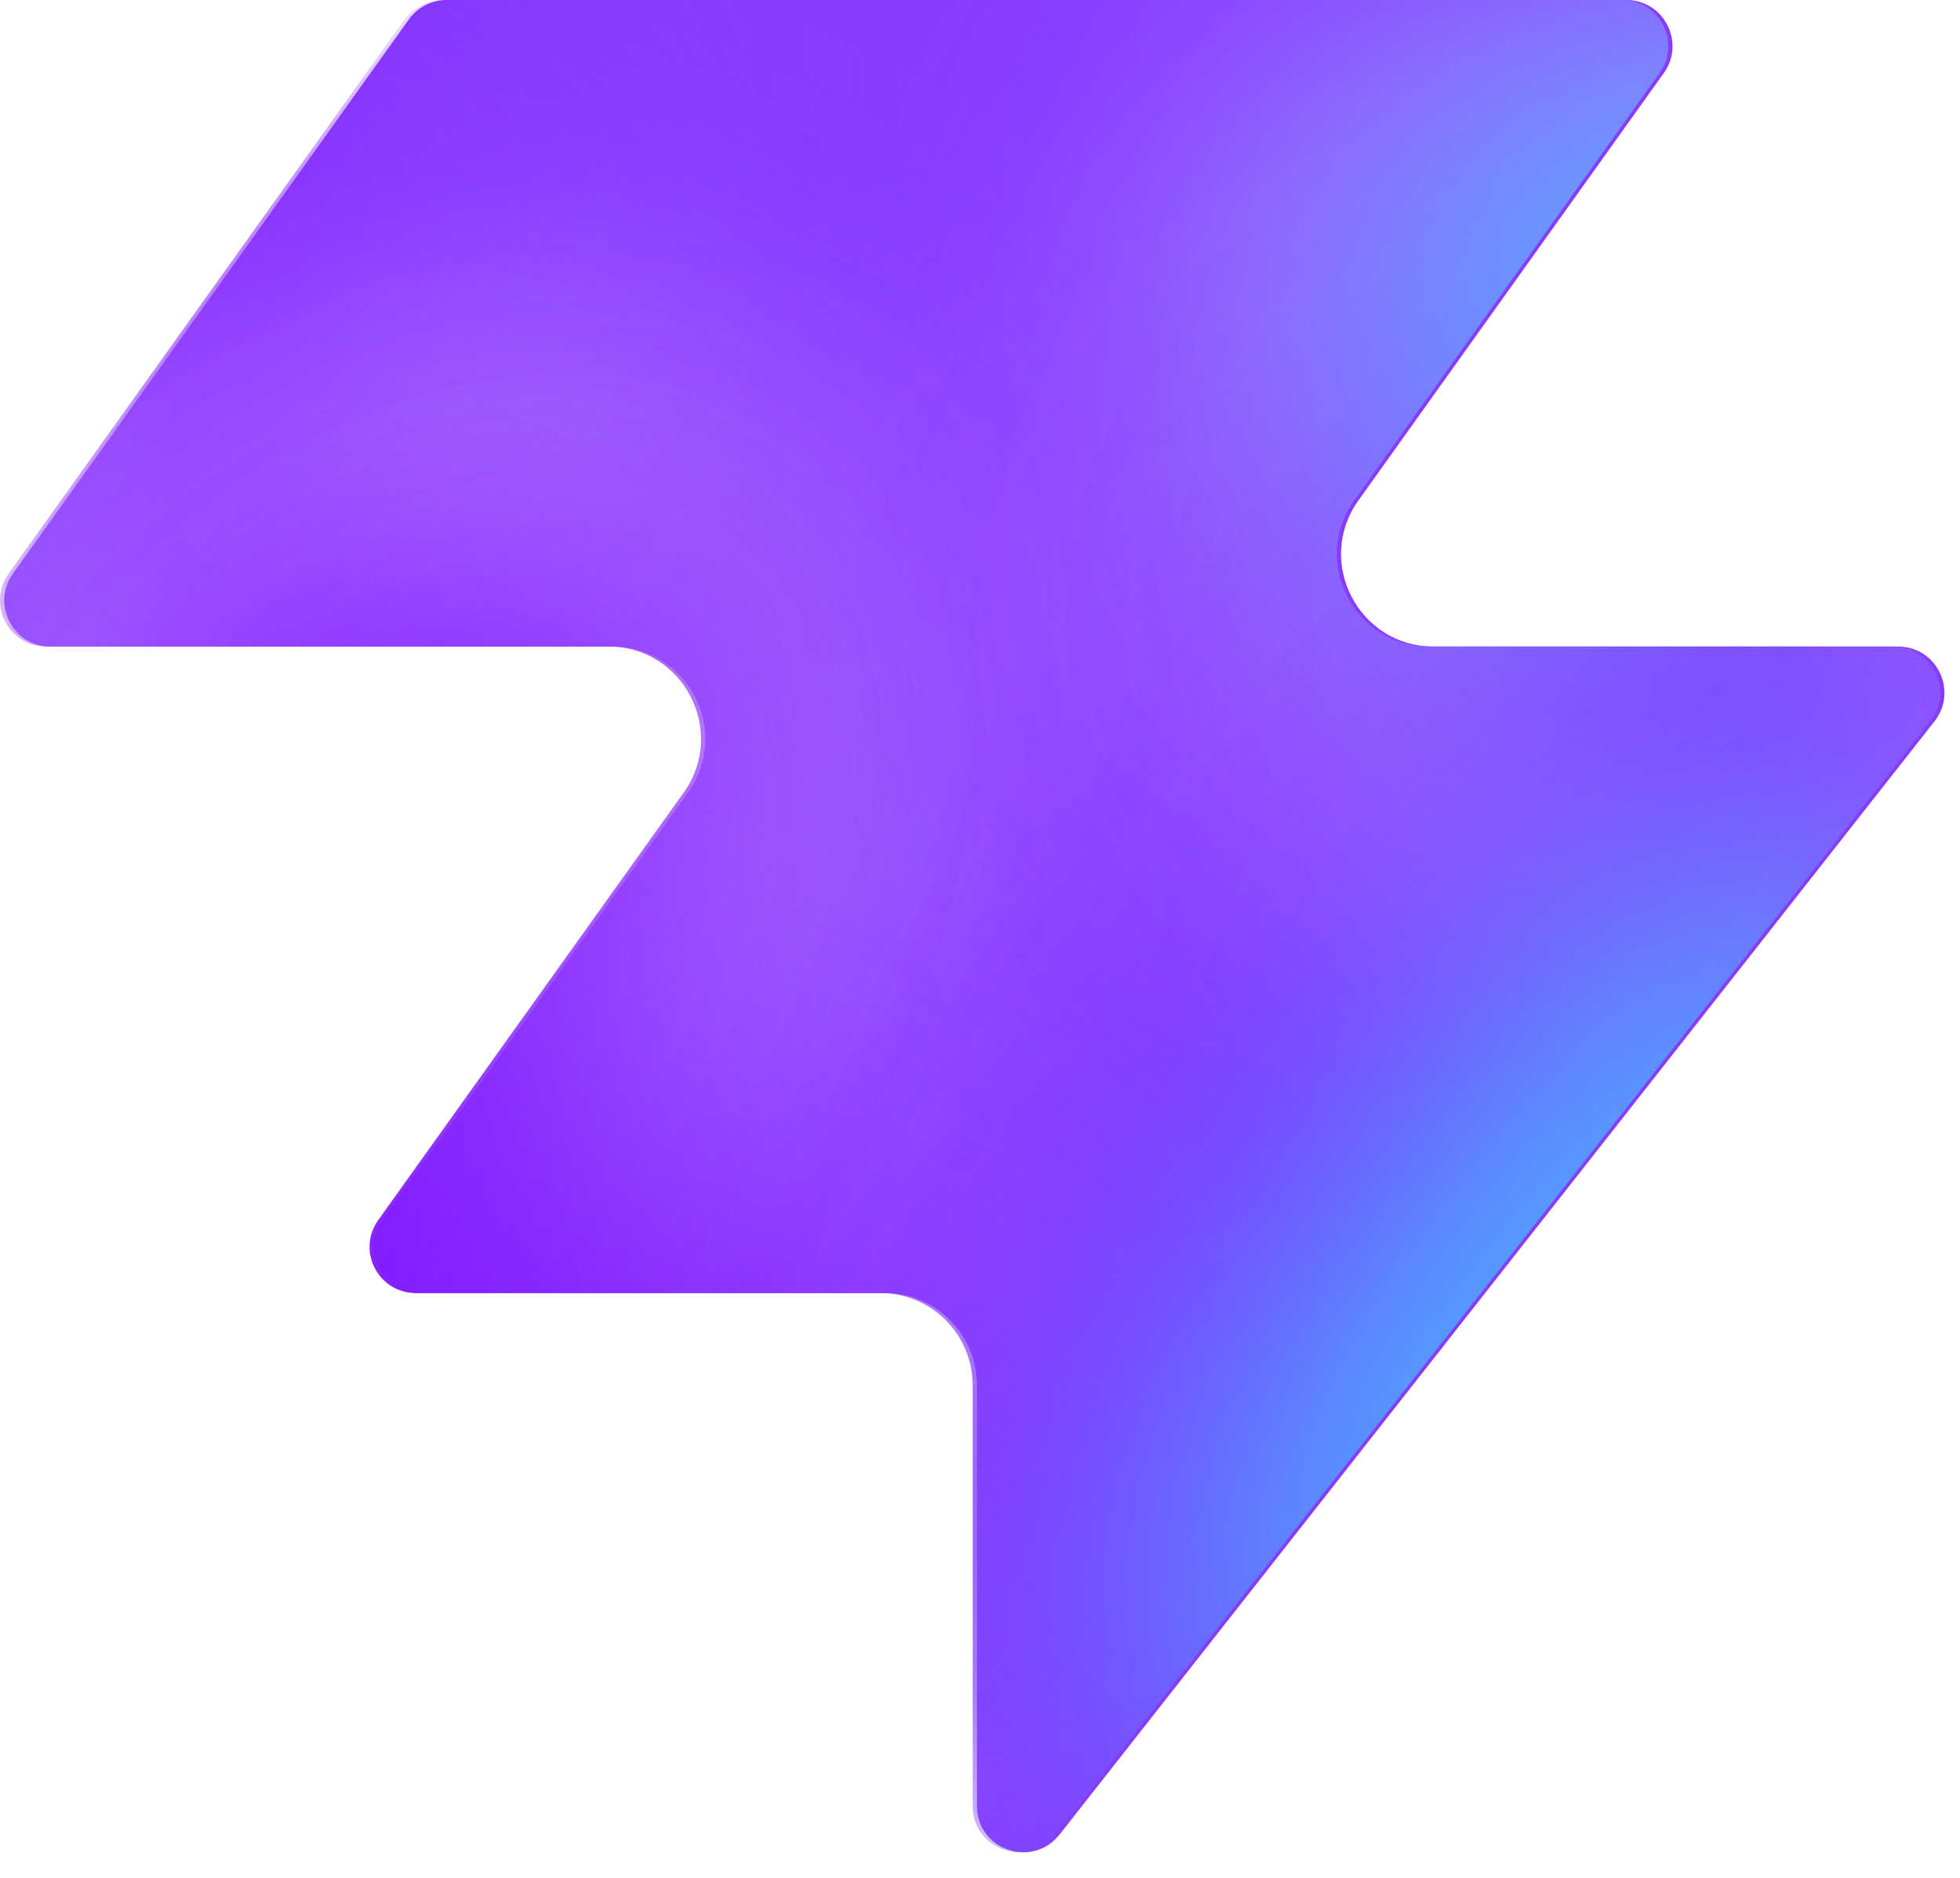
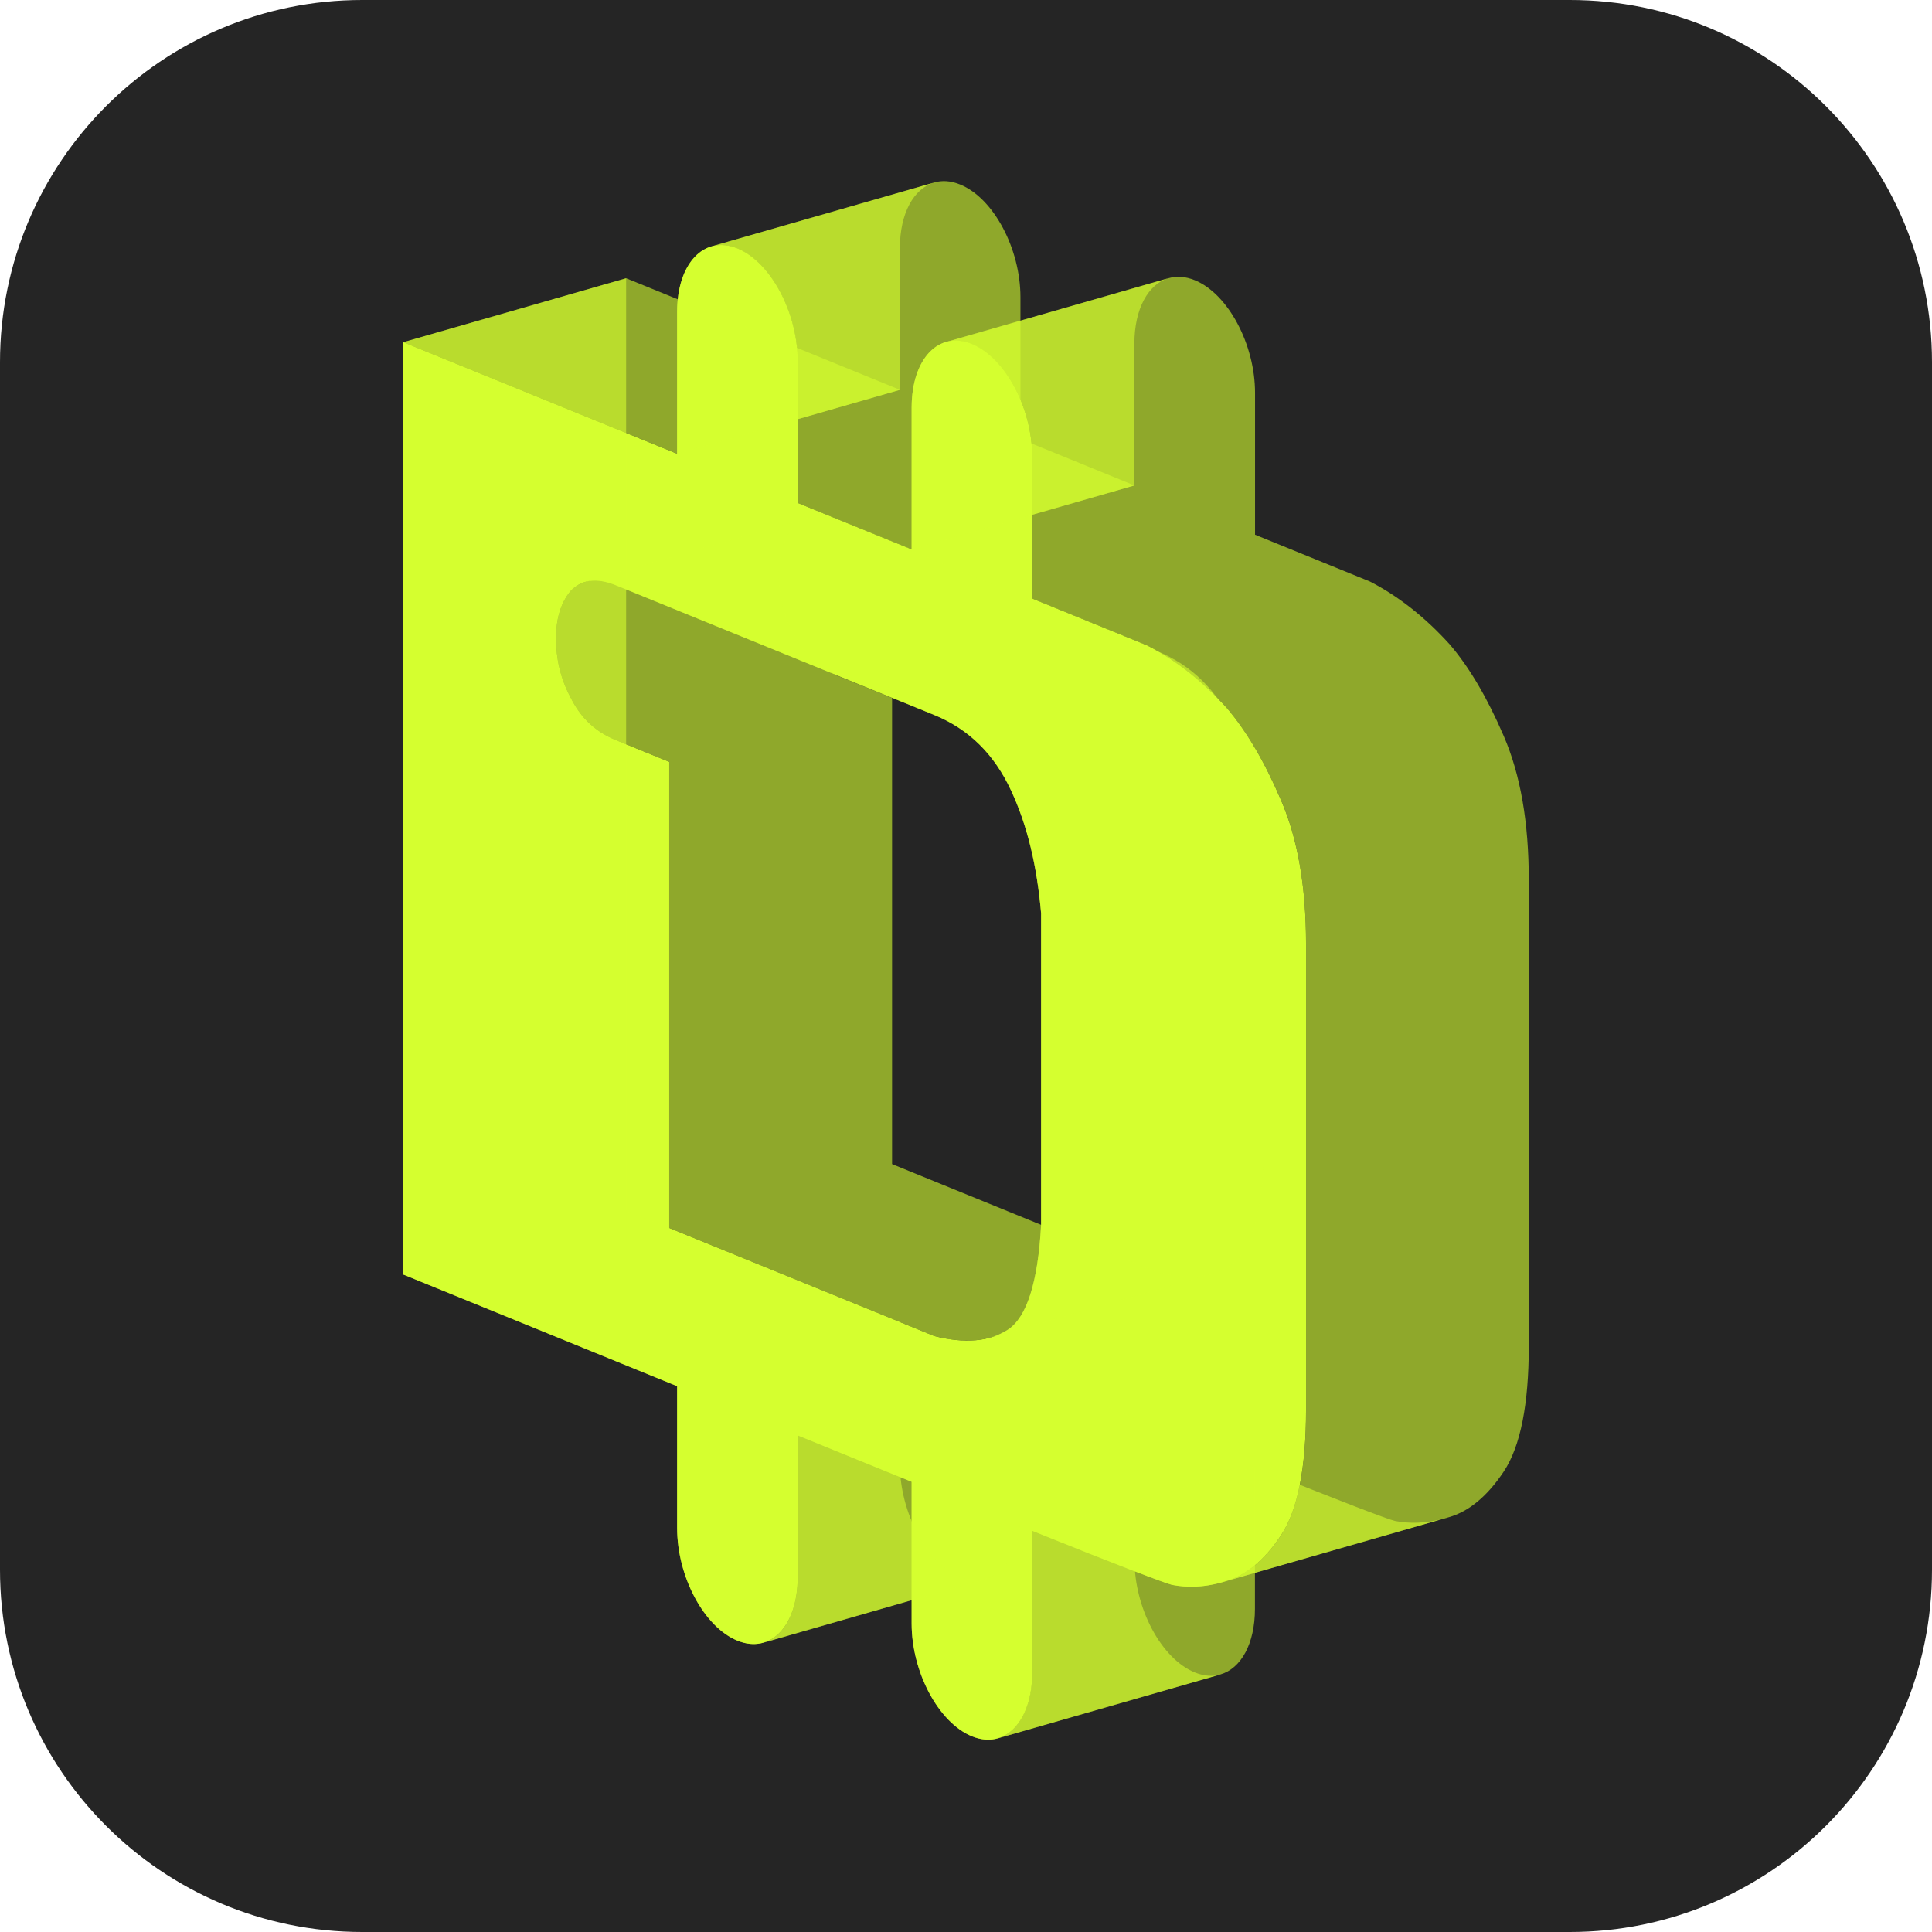
- <svg xmlns="http://www.w3.org/2000/svg" width="48" height="46" fill="none" viewBox="0 0 48 46">
-   <path fill="#863bff" d="M25.946 44.938c-.664.845-2.021.375-2.021-.698V33.937a2.26 2.26 0 0 0-2.262-2.262H10.287c-.92 0-1.456-1.04-.92-1.788l7.48-10.471c1.07-1.497 0-3.578-1.842-3.578H1.237c-.92 0-1.456-1.04-.92-1.788L10.013.474c.214-.297.556-.474.92-.474h28.894c.92 0 1.456 1.04.92 1.788l-7.48 10.471c-1.07 1.498 0 3.579 1.842 3.579h11.377c.943 0 1.473 1.088.89 1.83L25.947 44.94z" style="fill:#863bff;fill:color(display-p3 .525 .23 1);fill-opacity:1" />
-   <mask id="a" width="48" height="46" x="0" y="0" maskUnits="userSpaceOnUse" style="mask-type:alpha">
-     <path fill="#000" d="M25.842 44.938c-.664.844-2.021.375-2.021-.698V33.937a2.26 2.26 0 0 0-2.262-2.262H10.183c-.92 0-1.456-1.04-.92-1.788l7.48-10.471c1.07-1.498 0-3.579-1.842-3.579H1.133c-.92 0-1.456-1.04-.92-1.787L9.91.473c.214-.297.556-.474.92-.474h28.894c.92 0 1.456 1.04.92 1.788l-7.48 10.471c-1.07 1.498 0 3.578 1.842 3.578h11.377c.943 0 1.473 1.088.89 1.832L25.843 44.94z" style="fill:#000;fill-opacity:1" />
-   </mask>
-   <g mask="url(#a)">
-     <g filter="url(#b)">
-       <ellipse cx="5.508" cy="14.704" fill="#ede6ff" rx="5.508" ry="14.704" style="fill:#ede6ff;fill:color(display-p3 .927 .903 1);fill-opacity:1" transform="matrix(.00324 1 1 -.00324 -4.47 31.516)" />
-     </g>
-     <g filter="url(#c)">
-       <ellipse cx="10.399" cy="29.851" fill="#ede6ff" rx="10.399" ry="29.851" style="fill:#ede6ff;fill:color(display-p3 .927 .903 1);fill-opacity:1" transform="matrix(.00324 1 1 -.00324 -39.328 7.883)" />
-     </g>
-     <g filter="url(#d)">
-       <ellipse cx="5.508" cy="30.487" fill="#7e14ff" rx="5.508" ry="30.487" style="fill:#7e14ff;fill:color(display-p3 .492 .077 1);fill-opacity:1" transform="rotate(89.814 -25.913 -14.639)scale(1 -1)" />
-     </g>
-     <g filter="url(#e)">
-       <ellipse cx="5.508" cy="30.599" fill="#7e14ff" rx="5.508" ry="30.599" style="fill:#7e14ff;fill:color(display-p3 .492 .077 1);fill-opacity:1" transform="rotate(89.814 -32.644 -3.334)scale(1 -1)" />
-     </g>
-     <g filter="url(#f)">
-       <ellipse cx="5.508" cy="30.599" fill="#7e14ff" rx="5.508" ry="30.599" style="fill:#7e14ff;fill:color(display-p3 .492 .077 1);fill-opacity:1" transform="matrix(.00324 1 1 -.00324 -34.34 30.47)" />
-     </g>
-     <g filter="url(#g)">
-       <ellipse cx="14.072" cy="22.078" fill="#ede6ff" rx="14.072" ry="22.078" style="fill:#ede6ff;fill:color(display-p3 .927 .903 1);fill-opacity:1" transform="rotate(93.35 24.506 48.493)scale(-1 1)" />
-     </g>
-     <g filter="url(#h)">
-       <ellipse cx="3.47" cy="21.501" fill="#7e14ff" rx="3.47" ry="21.501" style="fill:#7e14ff;fill:color(display-p3 .492 .077 1);fill-opacity:1" transform="rotate(89.009 28.708 47.59)scale(-1 1)" />
-     </g>
-     <g filter="url(#i)">
-       <ellipse cx="3.47" cy="21.501" fill="#7e14ff" rx="3.47" ry="21.501" style="fill:#7e14ff;fill:color(display-p3 .492 .077 1);fill-opacity:1" transform="rotate(89.009 28.708 47.59)scale(-1 1)" />
-     </g>
-     <g filter="url(#j)">
-       <ellipse cx=".387" cy="8.972" fill="#7e14ff" rx="4.407" ry="29.108" style="fill:#7e14ff;fill:color(display-p3 .492 .077 1);fill-opacity:1" transform="rotate(39.51 .387 8.972)" />
-     </g>
-     <g filter="url(#k)">
-       <ellipse cx="47.523" cy="-6.092" fill="#7e14ff" rx="4.407" ry="29.108" style="fill:#7e14ff;fill:color(display-p3 .492 .077 1);fill-opacity:1" transform="rotate(37.892 47.523 -6.092)" />
-     </g>
-     <g filter="url(#l)">
-       <ellipse cx="41.412" cy="6.333" fill="#47bfff" rx="5.971" ry="9.665" style="fill:#47bfff;fill:color(display-p3 .28 .748 1);fill-opacity:1" transform="rotate(37.892 41.412 6.333)" />
-     </g>
-     <g filter="url(#m)">
-       <ellipse cx="-1.879" cy="38.332" fill="#7e14ff" rx="4.407" ry="29.108" style="fill:#7e14ff;fill:color(display-p3 .492 .077 1);fill-opacity:1" transform="rotate(37.892 -1.88 38.332)" />
-     </g>
-     <g filter="url(#n)">
-       <ellipse cx="-1.879" cy="38.332" fill="#7e14ff" rx="4.407" ry="29.108" style="fill:#7e14ff;fill:color(display-p3 .492 .077 1);fill-opacity:1" transform="rotate(37.892 -1.88 38.332)" />
-     </g>
-     <g filter="url(#o)">
-       <ellipse cx="35.651" cy="29.907" fill="#7e14ff" rx="4.407" ry="29.108" style="fill:#7e14ff;fill:color(display-p3 .492 .077 1);fill-opacity:1" transform="rotate(37.892 35.651 29.907)" />
-     </g>
-     <g filter="url(#p)">
-       <ellipse cx="38.418" cy="32.4" fill="#47bfff" rx="5.971" ry="15.297" style="fill:#47bfff;fill:color(display-p3 .28 .748 1);fill-opacity:1" transform="rotate(37.892 38.418 32.4)" />
-     </g>
+ <svg xmlns="http://www.w3.org/2000/svg" width="32" height="32" viewBox="0 0 32 32" fill="none">
+   <rect width="32" height="32" rx="6" fill="#252525" />
+   <g transform="translate(6.68, 3) scale(1.522)">
+     <path fill-rule="evenodd" clip-rule="evenodd" d="M5.532 2.464C5.532 1.934 5.826 1.625 6.188 1.772C6.55 1.92 6.844 2.469 6.844 2.999V4.542L8.094 5.052C8.411 5.214 8.705 5.449 8.965 5.737C9.179 5.99 9.372 6.316 9.552 6.737C9.733 7.157 9.824 7.674 9.824 8.302V13.375C9.824 14.003 9.733 14.462 9.552 14.735C9.372 15.008 9.168 15.173 8.953 15.235C8.727 15.308 8.524 15.307 8.366 15.276C8.292 15.259 7.78 15.064 6.844 14.687V16.232C6.844 16.762 6.55 17.071 6.188 16.924C5.826 16.776 5.532 16.227 5.532 15.697V14.154L4.292 13.649V15.192C4.292 15.722 3.998 16.031 3.636 15.883C3.274 15.736 2.98 15.187 2.98 14.657V13.114L0 11.899V1.753L2.98 2.967V1.424C2.98 0.894 3.274 0.585 3.636 0.732C3.998 0.88 4.292 1.429 4.292 1.958V3.502L5.532 4.007V2.464ZM5.777 12.568C6.105 12.652 6.376 12.631 6.58 12.499C6.783 12.367 6.907 11.988 6.941 11.357V7.969C6.896 7.455 6.794 7.017 6.613 6.629C6.433 6.242 6.161 5.966 5.777 5.809L2.318 4.399C2.092 4.307 1.933 4.342 1.82 4.461C1.707 4.597 1.662 4.777 1.662 4.975C1.662 5.19 1.707 5.406 1.82 5.618C1.933 5.846 2.092 5.993 2.318 6.085L2.894 6.32V11.393L5.777 12.568Z" fill="#D5FF2F" />
+     <path fill-rule="evenodd" clip-rule="evenodd" d="M5.905 1.752C5.991 1.727 6.087 1.733 6.188 1.774C6.55 1.922 6.844 2.47 6.844 3V4.543L8.094 5.053C8.411 5.215 8.705 5.451 8.965 5.738C9.179 5.991 9.372 6.317 9.553 6.738C9.733 7.159 9.824 7.675 9.824 8.303V13.376C9.824 14.004 9.733 14.463 9.553 14.737C9.372 15.01 9.168 15.175 8.953 15.236L11.378 14.54C11.593 14.479 11.796 14.314 11.977 14.041C12.158 13.767 12.248 13.309 12.248 12.681V7.607C12.248 6.979 12.158 6.463 11.977 6.042C11.796 5.622 11.604 5.295 11.389 5.043C11.129 4.755 10.835 4.519 10.519 4.357L9.269 3.848V2.304C9.269 1.775 8.975 1.226 8.613 1.078C8.511 1.037 8.415 1.031 8.329 1.056L5.905 1.752Z" fill="#D5FF2F" fill-opacity="0.6" />
+     <path fill-rule="evenodd" clip-rule="evenodd" d="M8.912 15.247C8.702 15.308 8.513 15.306 8.365 15.276C8.291 15.259 7.779 15.065 6.843 14.687L9.267 13.991C10.204 14.369 10.715 14.563 10.789 14.58C10.938 14.61 11.127 14.612 11.336 14.551L8.912 15.247Z" fill="#D5FF2F" fill-opacity="0.6" />
+     <path fill-rule="evenodd" clip-rule="evenodd" d="M6.843 14.687V16.232C6.843 16.613 6.691 16.881 6.471 16.945L8.895 16.25C9.116 16.185 9.268 15.918 9.268 15.536V13.991L6.843 14.687Z" fill="#D5FF2F" fill-opacity="0.6" />
+     <path fill-rule="evenodd" clip-rule="evenodd" d="M6.471 16.947C6.385 16.972 6.289 16.966 6.188 16.925C5.826 16.777 5.532 16.228 5.532 15.699V14.155L4.292 13.65L6.717 12.954L7.957 13.46V15.003C7.957 15.533 8.25 16.081 8.613 16.229C8.714 16.27 8.81 16.276 8.896 16.251L6.471 16.947Z" fill="#D5FF2F" fill-opacity="0.6" />
+     <path fill-rule="evenodd" clip-rule="evenodd" d="M4.292 13.65V15.193C4.292 15.575 4.14 15.842 3.92 15.906L6.344 15.211C6.565 15.146 6.717 14.879 6.717 14.498V12.954L4.292 13.65Z" fill="#D5FF2F" fill-opacity="0.6" />
+     <path fill-rule="evenodd" clip-rule="evenodd" d="M3.919 15.905C3.833 15.93 3.737 15.925 3.636 15.883C3.273 15.736 2.98 15.187 2.98 14.657V13.114L0 11.899V1.753L2.425 1.057V11.204L5.404 12.418V13.962C5.404 14.491 5.698 15.04 6.06 15.188C6.162 15.229 6.258 15.235 6.343 15.209L3.919 15.905Z" fill="#D5FF2F" fill-opacity="0.6" />
+     <path fill-rule="evenodd" clip-rule="evenodd" d="M0 1.753L2.98 2.967L5.404 2.271L2.425 1.057L0 1.753Z" fill="#D5FF2F" fill-opacity="0.6" />
+     <path fill-rule="evenodd" clip-rule="evenodd" d="M2.979 2.968V1.425C2.979 1.043 3.132 0.776 3.352 0.711L5.777 0.016C5.556 0.08 5.404 0.348 5.404 0.729V2.272L2.979 2.968Z" fill="#D5FF2F" fill-opacity="0.6" />
+     <path fill-rule="evenodd" clip-rule="evenodd" d="M3.352 0.711C3.438 0.686 3.534 0.691 3.635 0.733C3.997 0.88 4.291 1.429 4.291 1.959V3.502L5.531 4.008L7.956 3.312L6.716 2.806V1.263C6.716 0.733 6.422 0.184 6.06 0.037C5.958 -0.005 5.862 -0.01 5.777 0.015L3.352 0.711Z" fill="#D5FF2F" fill-opacity="0.6" />
+     <path fill-rule="evenodd" clip-rule="evenodd" d="M5.532 4.007V2.464C5.532 2.083 5.684 1.815 5.904 1.751L8.329 1.055C8.108 1.12 7.956 1.387 7.956 1.768V3.312L5.532 4.007Z" fill="#D5FF2F" fill-opacity="0.6" />
+     <path fill-rule="evenodd" clip-rule="evenodd" d="M6.378 12.588C6.451 12.568 6.518 12.539 6.579 12.499C6.782 12.367 6.907 11.988 6.941 11.357V7.97C6.895 7.455 6.794 7.017 6.613 6.63C6.432 6.242 6.161 5.966 5.776 5.809L2.317 4.4C2.186 4.346 2.078 4.335 1.988 4.359L4.413 3.663C4.503 3.639 4.611 3.65 4.742 3.704L8.201 5.114C8.585 5.27 8.857 5.546 9.038 5.934C9.218 6.322 9.32 6.76 9.365 7.274V10.662C9.331 11.292 9.207 11.671 9.004 11.803C8.943 11.843 8.875 11.872 8.802 11.892L6.378 12.588Z" fill="#D5FF2F" fill-opacity="0.6" />
+     <path fill-rule="evenodd" clip-rule="evenodd" d="M1.988 4.359C1.923 4.376 1.867 4.411 1.82 4.461C1.707 4.597 1.662 4.777 1.662 4.975C1.662 5.19 1.707 5.407 1.82 5.618C1.933 5.846 2.091 5.993 2.317 6.085L2.894 6.32V11.393L5.776 12.568C6.006 12.627 6.208 12.634 6.378 12.588L8.803 11.892C8.632 11.938 8.431 11.931 8.201 11.872L5.319 10.697V5.624L4.742 5.389C4.516 5.297 4.358 5.15 4.245 4.922C4.132 4.711 4.086 4.494 4.086 4.279C4.086 4.081 4.132 3.901 4.245 3.765C4.292 3.715 4.348 3.68 4.413 3.663L1.988 4.359Z" fill="#D5FF2F" fill-opacity="0.6" />
  </g>
-   <defs>
-     <filter id="b" width="60.045" height="41.654" x="-19.77" y="16.149" color-interpolation-filters="sRGB" filterUnits="userSpaceOnUse">
-       <feFlood flood-opacity="0" result="BackgroundImageFix" />
-       <feBlend in="SourceGraphic" in2="BackgroundImageFix" result="shape" />
-       <feGaussianBlur result="effect1_foregroundBlur_2002_17158" stdDeviation="7.659" />
-     </filter>
-     <filter id="c" width="90.34" height="51.437" x="-54.613" y="-7.533" color-interpolation-filters="sRGB" filterUnits="userSpaceOnUse">
-       <feFlood flood-opacity="0" result="BackgroundImageFix" />
-       <feBlend in="SourceGraphic" in2="BackgroundImageFix" result="shape" />
-       <feGaussianBlur result="effect1_foregroundBlur_2002_17158" stdDeviation="7.659" />
-     </filter>
-     <filter id="d" width="79.355" height="29.4" x="-49.64" y="2.03" color-interpolation-filters="sRGB" filterUnits="userSpaceOnUse">
-       <feFlood flood-opacity="0" result="BackgroundImageFix" />
-       <feBlend in="SourceGraphic" in2="BackgroundImageFix" result="shape" />
-       <feGaussianBlur result="effect1_foregroundBlur_2002_17158" stdDeviation="4.596" />
-     </filter>
-     <filter id="e" width="79.579" height="29.4" x="-45.045" y="20.029" color-interpolation-filters="sRGB" filterUnits="userSpaceOnUse">
-       <feFlood flood-opacity="0" result="BackgroundImageFix" />
-       <feBlend in="SourceGraphic" in2="BackgroundImageFix" result="shape" />
-       <feGaussianBlur result="effect1_foregroundBlur_2002_17158" stdDeviation="4.596" />
-     </filter>
-     <filter id="f" width="79.579" height="29.4" x="-43.513" y="21.178" color-interpolation-filters="sRGB" filterUnits="userSpaceOnUse">
-       <feFlood flood-opacity="0" result="BackgroundImageFix" />
-       <feBlend in="SourceGraphic" in2="BackgroundImageFix" result="shape" />
-       <feGaussianBlur result="effect1_foregroundBlur_2002_17158" stdDeviation="4.596" />
-     </filter>
-     <filter id="g" width="74.749" height="58.852" x="15.756" y="-17.901" color-interpolation-filters="sRGB" filterUnits="userSpaceOnUse">
-       <feFlood flood-opacity="0" result="BackgroundImageFix" />
-       <feBlend in="SourceGraphic" in2="BackgroundImageFix" result="shape" />
-       <feGaussianBlur result="effect1_foregroundBlur_2002_17158" stdDeviation="7.659" />
-     </filter>
-     <filter id="h" width="61.377" height="25.362" x="23.548" y="2.284" color-interpolation-filters="sRGB" filterUnits="userSpaceOnUse">
-       <feFlood flood-opacity="0" result="BackgroundImageFix" />
-       <feBlend in="SourceGraphic" in2="BackgroundImageFix" result="shape" />
-       <feGaussianBlur result="effect1_foregroundBlur_2002_17158" stdDeviation="4.596" />
-     </filter>
-     <filter id="i" width="61.377" height="25.362" x="23.548" y="2.284" color-interpolation-filters="sRGB" filterUnits="userSpaceOnUse">
-       <feFlood flood-opacity="0" result="BackgroundImageFix" />
-       <feBlend in="SourceGraphic" in2="BackgroundImageFix" result="shape" />
-       <feGaussianBlur result="effect1_foregroundBlur_2002_17158" stdDeviation="4.596" />
-     </filter>
-     <filter id="j" width="56.045" height="63.649" x="-27.636" y="-22.853" color-interpolation-filters="sRGB" filterUnits="userSpaceOnUse">
-       <feFlood flood-opacity="0" result="BackgroundImageFix" />
-       <feBlend in="SourceGraphic" in2="BackgroundImageFix" result="shape" />
-       <feGaussianBlur result="effect1_foregroundBlur_2002_17158" stdDeviation="4.596" />
-     </filter>
-     <filter id="k" width="54.814" height="64.646" x="20.116" y="-38.415" color-interpolation-filters="sRGB" filterUnits="userSpaceOnUse">
-       <feFlood flood-opacity="0" result="BackgroundImageFix" />
-       <feBlend in="SourceGraphic" in2="BackgroundImageFix" result="shape" />
-       <feGaussianBlur result="effect1_foregroundBlur_2002_17158" stdDeviation="4.596" />
-     </filter>
-     <filter id="l" width="33.541" height="35.313" x="24.641" y="-11.323" color-interpolation-filters="sRGB" filterUnits="userSpaceOnUse">
-       <feFlood flood-opacity="0" result="BackgroundImageFix" />
-       <feBlend in="SourceGraphic" in2="BackgroundImageFix" result="shape" />
-       <feGaussianBlur result="effect1_foregroundBlur_2002_17158" stdDeviation="4.596" />
-     </filter>
-     <filter id="m" width="54.814" height="64.646" x="-29.286" y="6.009" color-interpolation-filters="sRGB" filterUnits="userSpaceOnUse">
-       <feFlood flood-opacity="0" result="BackgroundImageFix" />
-       <feBlend in="SourceGraphic" in2="BackgroundImageFix" result="shape" />
-       <feGaussianBlur result="effect1_foregroundBlur_2002_17158" stdDeviation="4.596" />
-     </filter>
-     <filter id="n" width="54.814" height="64.646" x="-29.286" y="6.009" color-interpolation-filters="sRGB" filterUnits="userSpaceOnUse">
-       <feFlood flood-opacity="0" result="BackgroundImageFix" />
-       <feBlend in="SourceGraphic" in2="BackgroundImageFix" result="shape" />
-       <feGaussianBlur result="effect1_foregroundBlur_2002_17158" stdDeviation="4.596" />
-     </filter>
-     <filter id="o" width="54.814" height="64.646" x="8.244" y="-2.416" color-interpolation-filters="sRGB" filterUnits="userSpaceOnUse">
-       <feFlood flood-opacity="0" result="BackgroundImageFix" />
-       <feBlend in="SourceGraphic" in2="BackgroundImageFix" result="shape" />
-       <feGaussianBlur result="effect1_foregroundBlur_2002_17158" stdDeviation="4.596" />
-     </filter>
-     <filter id="p" width="39.409" height="43.623" x="18.713" y="10.588" color-interpolation-filters="sRGB" filterUnits="userSpaceOnUse">
-       <feFlood flood-opacity="0" result="BackgroundImageFix" />
-       <feBlend in="SourceGraphic" in2="BackgroundImageFix" result="shape" />
-       <feGaussianBlur result="effect1_foregroundBlur_2002_17158" stdDeviation="4.596" />
-     </filter>
-   </defs>
</svg>
